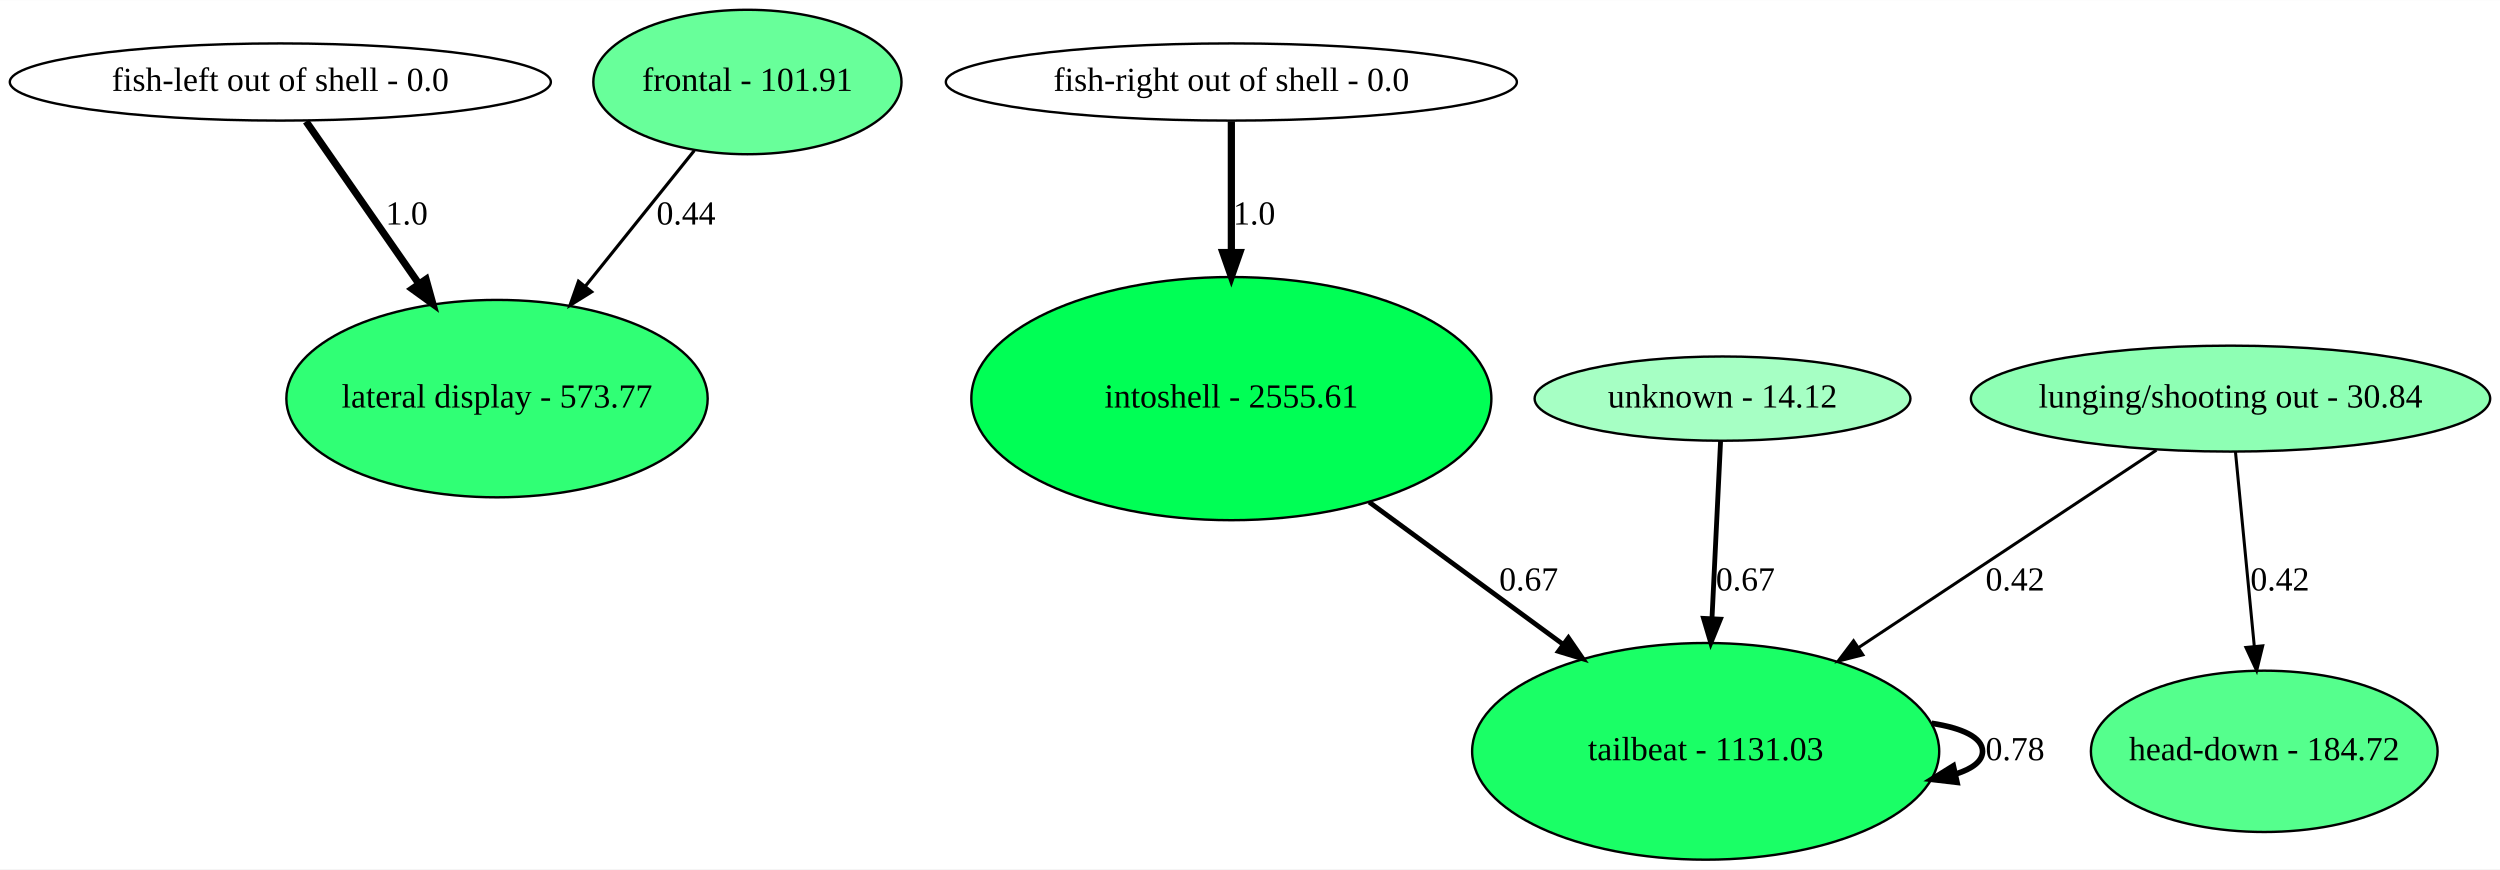
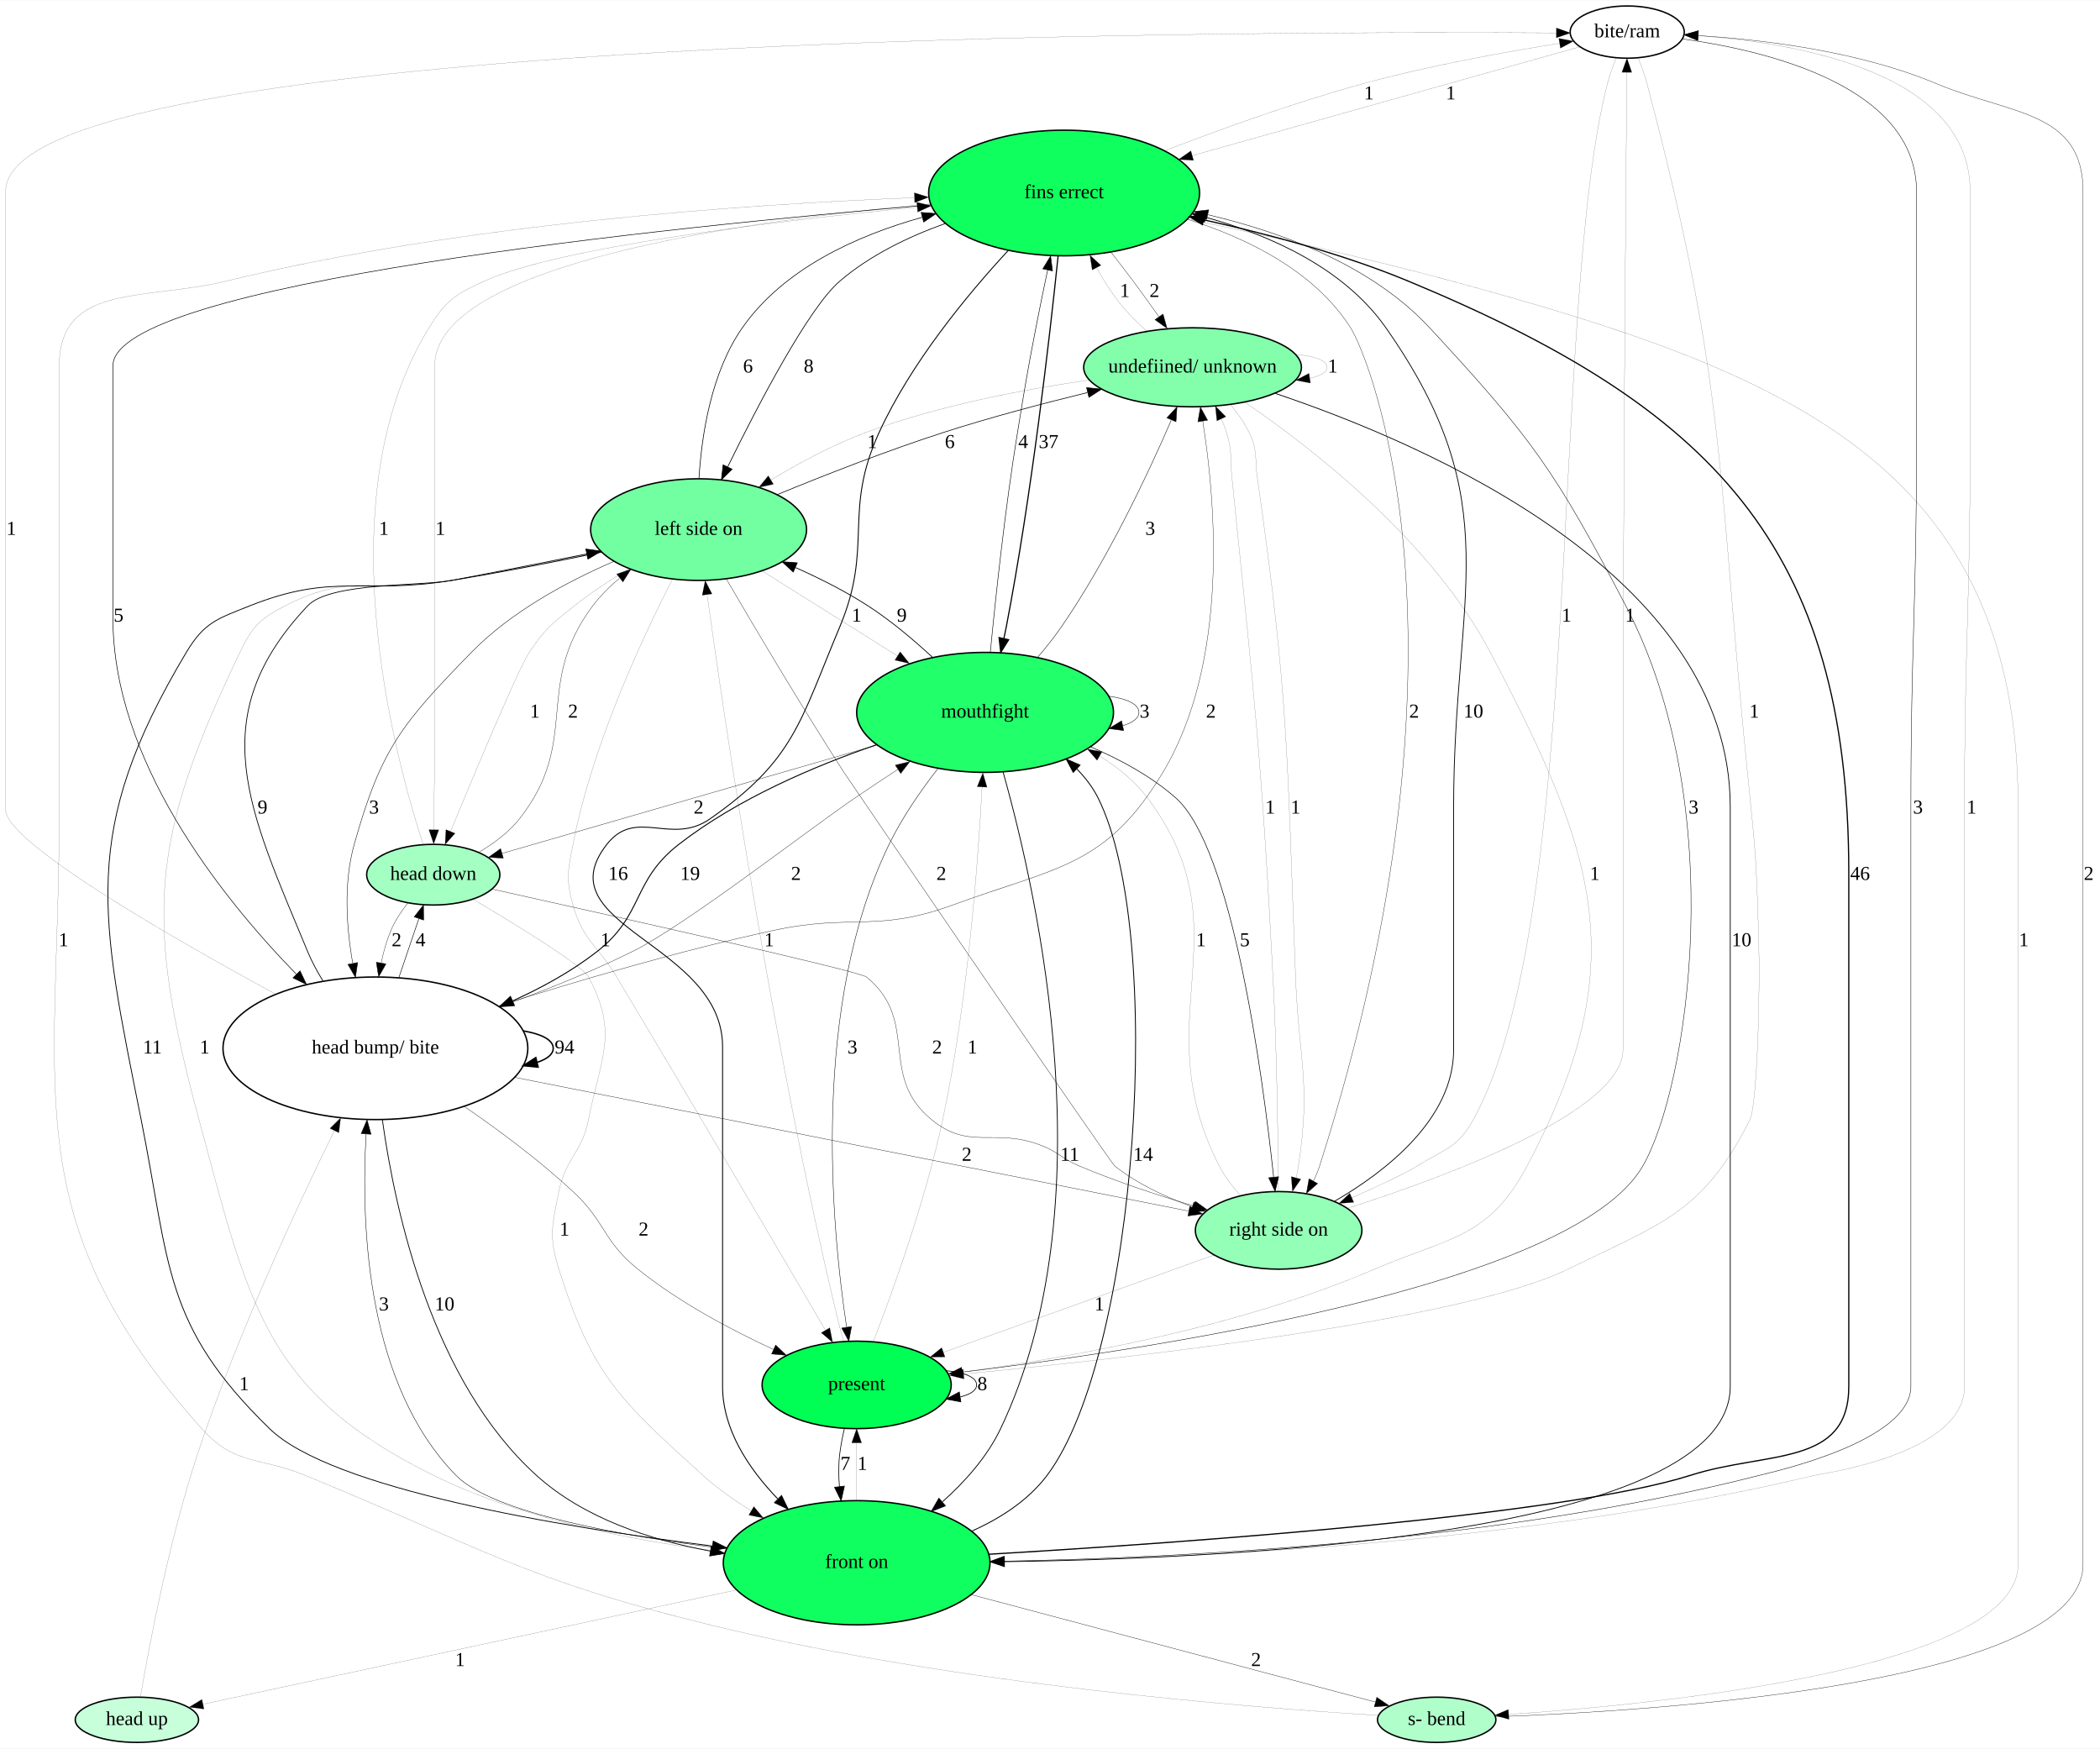
- <svg xmlns="http://www.w3.org/2000/svg" xmlns:xlink="http://www.w3.org/1999/xlink" width="1038pt" height="361pt" viewBox="0.00 0.00 1038.35 361.00">
-   <g id="graph0" class="graph" transform="scale(1 1) rotate(0) translate(4 357)">
-     <polygon fill="white" stroke="none" points="-4,4 -4,-357 1034.35,-357 1034.35,4 -4,4" />
+ <svg xmlns="http://www.w3.org/2000/svg" xmlns:xlink="http://www.w3.org/1999/xlink" width="1488pt" height="1239pt" viewBox="0.00 0.00 1488.00 1238.53">
+   <g id="graph0" class="graph" transform="scale(1 1) rotate(0) translate(4 1234.53)">
+     <polygon fill="white" stroke="none" points="-4,4 -4,-1234.53 1484,-1234.53 1484,4 -4,4" />
    <g id="node1" class="node">
      <g id="a_node1">
        <a xlink:title="1234 &#13; 234 &#13; 234">
-           <ellipse fill="#ffffff" stroke="black" cx="112.43" cy="-323" rx="112.36" ry="16.03" />
-           <text text-anchor="middle" x="112.43" y="-319.3" font-family="Times New Roman,serif" font-size="14.00">fish-left out of shell - 0.0</text>
+           <ellipse fill="#ffffff" stroke="black" cx="1149" cy="-1212.03" rx="40.428" ry="18.5" />
+           <text text-anchor="middle" x="1149" y="-1208.33" font-family="Times New Roman,serif" font-size="14.00">bite/ram</text>
        </a>
      </g>
    </g>
    <g id="node2" class="node">
      <g id="a_node2">
        <a xlink:title="1234 &#13; 234 &#13; 234">
-           <ellipse fill="#30ff75" stroke="black" cx="202.43" cy="-191.5" rx="87.5" ry="41" />
-           <text text-anchor="middle" x="202.43" y="-187.8" font-family="Times New Roman,serif" font-size="14.00">lateral display - 573.77</text>
+           <ellipse fill="#0fff5f" stroke="black" cx="750" cy="-1098.03" rx="96" ry="44.5" />
+           <text text-anchor="middle" x="750" y="-1094.33" font-family="Times New Roman,serif" font-size="14.00">fins errect</text>
        </a>
      </g>
    </g>
    <g id="edge1" class="edge">
-       <path fill="none" stroke="black" stroke-width="3" d="M123.108,-306.636C134.645,-290.035 153.594,-262.77 170.078,-239.051" />
-       <polygon fill="black" stroke="black" stroke-width="3" points="172.957,-241.042 175.789,-230.833 167.208,-237.047 172.957,-241.042" />
-       <text text-anchor="middle" x="164.93" y="-263.8" font-family="Times New Roman,serif" font-size="14.00">1.0</text>
+       <path fill="none" stroke="black" stroke-width="0.091" d="M1115.67,-1201.67C1055.82,-1184.87 928.26,-1149.06 840.807,-1124.52" />
+       <polygon fill="black" stroke="black" stroke-width="0.091" points="841.72,-1121.14 831.147,-1121.8 839.828,-1127.88 841.72,-1121.14" />
+       <text text-anchor="middle" x="1024" y="-1164.33" font-family="Times New Roman,serif" font-size="14.00">1</text>
    </g>
    <g id="node3" class="node">
      <g id="a_node3">
        <a xlink:title="1234 &#13; 234 &#13; 234">
-           <ellipse fill="#ffffff" stroke="black" cx="507.43" cy="-323" rx="118.588" ry="16.03" />
-           <text text-anchor="middle" x="507.43" y="-319.3" font-family="Times New Roman,serif" font-size="14.00">fish-right out of shell - 0.0</text>
-         </a>
-       </g>
+           <ellipse fill="#10ff60" stroke="black" cx="603" cy="-127.527" rx="94.5" ry="44" />
+           <text text-anchor="middle" x="603" y="-123.827" font-family="Times New Roman,serif" font-size="14.00">front on</text>
+         </a>
+       </g>
+     </g>
+     <g id="edge2" class="edge">
+       <path fill="none" stroke="black" stroke-width="0.311" d="M1188.04,-1207.21C1247.52,-1199 1354,-1173.85 1354,-1099.03 1354,-1099.03 1354,-1099.03 1354,-920.027 1354,-805.791 1350,-777.263 1350,-663.027 1350,-663.027 1350,-663.027 1350,-252.527 1350,-213.663 1253.97,-192.327 1243,-189.527 1058.6,-142.451 835.925,-131.024 707.762,-128.642" />
+       <polygon fill="black" stroke="black" stroke-width="0.311" points="707.618,-125.139 697.56,-128.468 707.499,-132.138 707.618,-125.139" />
+       <text text-anchor="middle" x="1355" y="-658.327" font-family="Times New Roman,serif" font-size="14.00">3</text>
    </g>
    <g id="node4" class="node">
      <g id="a_node4">
        <a xlink:title="1234 &#13; 234 &#13; 234">
-           <ellipse fill="#00ff55" stroke="black" cx="507.43" cy="-191.5" rx="108" ry="50.5" />
-           <text text-anchor="middle" x="507.43" y="-187.8" font-family="Times New Roman,serif" font-size="14.00">intoshell - 2555.61</text>
-         </a>
-       </g>
-     </g>
-     <g id="edge2" class="edge">
-       <path fill="none" stroke="black" stroke-width="3" d="M507.43,-306.636C507.43,-293.052 507.43,-272.329 507.43,-252.251" />
-       <polygon fill="black" stroke="black" stroke-width="3" points="510.93,-252.167 507.43,-242.167 503.93,-252.167 510.93,-252.167" />
-       <text text-anchor="middle" x="516.93" y="-263.8" font-family="Times New Roman,serif" font-size="14.00">1.0</text>
+           <ellipse fill="#00ff55" stroke="black" cx="603" cy="-253.527" rx="67" ry="31" />
+           <text text-anchor="middle" x="603" y="-249.827" font-family="Times New Roman,serif" font-size="14.00">present</text>
+         </a>
+       </g>
+     </g>
+     <g id="edge3" class="edge">
+       <path fill="none" stroke="black" stroke-width="0.091" d="M1156.8,-1193.6C1159.09,-1187.93 1161.4,-1181.55 1163,-1175.53 1221.29,-955.915 1212.52,-895.528 1236,-669.527 1240.33,-627.888 1240.67,-617.368 1242,-575.527 1243.63,-524.528 1240.58,-450.618 1236,-441.527 1202.61,-375.255 1173.63,-368.191 1107,-335.527 1032.99,-299.243 800.419,-272.921 678.802,-261.242" />
+       <polygon fill="black" stroke="black" stroke-width="0.091" points="679.1,-257.755 668.814,-260.292 678.437,-264.723 679.1,-257.755" />
+       <text text-anchor="middle" x="1239" y="-726.327" font-family="Times New Roman,serif" font-size="14.00">1</text>
+     </g>
+     <g id="node5" class="node">
+       <g id="a_node5">
+         <a xlink:title="1234 &#13; 234 &#13; 234">
+           <ellipse fill="#93ffb7" stroke="black" cx="902" cy="-363.027" rx="59" ry="27.5" />
+           <text text-anchor="middle" x="902" y="-359.327" font-family="Times New Roman,serif" font-size="14.00">right side on</text>
+         </a>
+       </g>
+     </g>
+     <g id="edge4" class="edge">
+       <path fill="none" stroke="black" stroke-width="0.091" d="M1141.14,-1193.62C1138.85,-1187.95 1136.55,-1181.56 1135,-1175.53 1093.96,-1016.26 1119.55,-585.48 1040,-441.527 1028.85,-421.355 1019.55,-420.73 1000,-408.527 991.452,-403.191 972.713,-394.453 953.886,-386.126" />
+       <polygon fill="black" stroke="black" stroke-width="0.091" points="955.245,-382.901 944.681,-382.089 952.433,-389.311 955.245,-382.901" />
+       <text text-anchor="middle" x="1106" y="-794.327" font-family="Times New Roman,serif" font-size="14.00">1</text>
+     </g>
+     <g id="edge5" class="edge">
+       <path fill="none" stroke="black" stroke-width="0.091" d="M821.211,-1127.93C861.931,-1143.64 914.256,-1162.47 962,-1175.53 1008.47,-1188.24 1062.66,-1197.98 1100.71,-1204.02" />
+       <polygon fill="black" stroke="black" stroke-width="0.091" points="1100.57,-1207.54 1110.99,-1205.62 1101.65,-1200.62 1100.57,-1207.54" />
+       <text text-anchor="middle" x="966" y="-1164.33" font-family="Times New Roman,serif" font-size="14.00">1</text>
+     </g>
+     <g id="edge6" class="edge">
+       <path fill="none" stroke="black" stroke-width="0.646" d="M710.425,-1057.33C680.741,-1025.25 641.5,-977.521 619,-928.527 592.882,-871.654 615.225,-848.231 591,-790.527 562.752,-723.24 558.86,-696.266 499,-654.527 471.589,-635.414 446.607,-662.833 426,-636.527 380.701,-578.701 508,-566.483 508,-493.027 508,-493.027 508,-493.027 508,-252.527 508,-221.96 526.415,-194.273 547.03,-172.854" />
+       <polygon fill="black" stroke="black" stroke-width="0.646" points="549.76,-175.076 554.387,-165.545 544.826,-170.11 549.76,-175.076" />
+       <text text-anchor="middle" x="434" y="-611.327" font-family="Times New Roman,serif" font-size="14.00">16</text>
+     </g>
+     <g id="edge11" class="edge">
+       <path fill="none" stroke="black" stroke-width="0.23" d="M837.414,-1079.41C880.012,-1065.95 927.452,-1042.6 953,-1002.53 966.124,-981.941 1049.6,-779.779 931,-408.527 929.867,-404.98 928.37,-401.446 926.652,-398.007" />
+       <polygon fill="black" stroke="black" stroke-width="0.23" points="929.643,-396.185 921.687,-389.188 923.543,-399.619 929.643,-396.185" />
+       <text text-anchor="middle" x="998" y="-726.327" font-family="Times New Roman,serif" font-size="14.00">2</text>
    </g>
    <g id="node6" class="node">
      <g id="a_node6">
        <a xlink:title="1234 &#13; 234 &#13; 234">
-           <ellipse fill="#1aff66" stroke="black" cx="704.43" cy="-45" rx="97" ry="45" />
-           <text text-anchor="middle" x="704.43" y="-41.3" font-family="Times New Roman,serif" font-size="14.00">tailbeat - 1131.03</text>
-         </a>
-       </g>
-     </g>
-     <g id="edge3" class="edge">
-       <path fill="none" stroke="black" stroke-width="2.01" d="M564.675,-148.511C589.995,-129.938 619.754,-108.11 645.289,-89.38" />
-       <polygon fill="black" stroke="black" stroke-width="2.01" points="647.427,-92.153 653.42,-83.416 643.286,-86.508 647.427,-92.153" />
-       <text text-anchor="middle" x="630.93" y="-111.8" font-family="Times New Roman,serif" font-size="14.00">0.67</text>
-     </g>
-     <g id="node5" class="node">
-       <g id="a_node5">
-         <a xlink:title="1234 &#13; 234 &#13; 234">
-           <ellipse fill="#68ff9a" stroke="black" cx="306.43" cy="-323" rx="64" ry="30" />
-           <text text-anchor="middle" x="306.43" y="-319.3" font-family="Times New Roman,serif" font-size="14.00">frontal - 101.91</text>
-         </a>
-       </g>
-     </g>
-     <g id="edge4" class="edge">
-       <path fill="none" stroke="black" stroke-width="1.32" d="M284.374,-294.536C271.227,-278.165 254.205,-256.97 239.085,-238.143" />
-       <polygon fill="black" stroke="black" stroke-width="1.32" points="241.729,-235.845 232.738,-230.24 236.271,-240.228 241.729,-235.845" />
-       <text text-anchor="middle" x="280.93" y="-263.8" font-family="Times New Roman,serif" font-size="14.00">0.44</text>
-     </g>
-     <g id="edge5" class="edge">
-       <path fill="none" stroke="black" stroke-width="2.34" d="M798.283,-56.644C810.978,-54.692 819.43,-50.81 819.43,-45 819.43,-40.914 815.251,-37.783 808.358,-35.605" />
-       <polygon fill="black" stroke="black" stroke-width="2.34" points="808.806,-32.119 798.283,-33.356 807.281,-38.951 808.806,-32.119" />
-       <text text-anchor="middle" x="832.93" y="-41.3" font-family="Times New Roman,serif" font-size="14.00">0.78</text>
+           <ellipse fill="#ffffff" stroke="black" cx="262" cy="-492.027" rx="108" ry="50.5" />
+           <text text-anchor="middle" x="262" y="-488.327" font-family="Times New Roman,serif" font-size="14.00">head bump/ bite</text>
+         </a>
+       </g>
+     </g>
+     <g id="edge7" class="edge">
+       <path fill="none" stroke="black" stroke-width="0.413" d="M655.574,-1089.67C470.079,-1073.96 76,-1033.71 76,-975.527 76,-975.527 76,-975.527 76,-797.027 76,-696.363 151.125,-600.864 205.886,-544.623" />
+       <polygon fill="black" stroke="black" stroke-width="0.413" points="208.594,-546.862 213.131,-537.288 203.613,-541.944 208.594,-546.862" />
+       <text text-anchor="middle" x="80" y="-794.327" font-family="Times New Roman,serif" font-size="14.00">5</text>
    </g>
    <g id="node7" class="node">
      <g id="a_node7">
        <a xlink:title="1234 &#13; 234 &#13; 234">
-           <ellipse fill="#8effb4" stroke="black" cx="922.43" cy="-191.5" rx="107.836" ry="22" />
-           <text text-anchor="middle" x="922.43" y="-187.8" font-family="Times New Roman,serif" font-size="14.00">lunging/shooting out - 30.84</text>
-         </a>
-       </g>
-     </g>
-     <g id="edge7" class="edge">
-       <path fill="none" stroke="black" stroke-width="1.26" d="M891.658,-170.103C859.663,-148.895 808.661,-115.089 767.963,-88.112" />
-       <polygon fill="black" stroke="black" stroke-width="1.26" points="769.714,-85.074 759.445,-82.466 765.846,-90.909 769.714,-85.074" />
-       <text text-anchor="middle" x="832.93" y="-111.8" font-family="Times New Roman,serif" font-size="14.00">0.42</text>
+           <ellipse fill="#a4ffc2" stroke="black" cx="303" cy="-615.027" rx="47.183" ry="21.5" />
+           <text text-anchor="middle" x="303" y="-611.327" font-family="Times New Roman,serif" font-size="14.00">head down</text>
+         </a>
+       </g>
+     </g>
+     <g id="edge8" class="edge">
+       <path fill="none" stroke="black" stroke-width="0.091" d="M655.415,-1090.36C524.496,-1078.48 304,-1047.75 304,-975.527 304,-975.527 304,-975.527 304,-729.027 304,-701.251 303.694,-669.636 303.421,-646.924" />
+       <polygon fill="black" stroke="black" stroke-width="0.091" points="306.92,-646.809 303.295,-636.853 299.92,-646.896 306.92,-646.809" />
+       <text text-anchor="middle" x="308" y="-855.827" font-family="Times New Roman,serif" font-size="14.00">1</text>
    </g>
    <g id="node8" class="node">
      <g id="a_node8">
        <a xlink:title="1234 &#13; 234 &#13; 234">
-           <ellipse fill="#55ff8d" stroke="black" cx="936.43" cy="-45" rx="72" ry="33.5" />
-           <text text-anchor="middle" x="936.43" y="-41.3" font-family="Times New Roman,serif" font-size="14.00">head-down - 184.72</text>
-         </a>
-       </g>
-     </g>
-     <g id="edge6" class="edge">
-       <path fill="none" stroke="black" stroke-width="1.26" d="M924.466,-169.488C926.508,-148.412 929.711,-115.351 932.289,-88.74" />
-       <polygon fill="black" stroke="black" stroke-width="1.26" points="935.798,-88.817 933.279,-78.526 928.831,-88.142 935.798,-88.817" />
-       <text text-anchor="middle" x="942.93" y="-111.8" font-family="Times New Roman,serif" font-size="14.00">0.42</text>
+           <ellipse fill="#72ffa1" stroke="black" cx="491" cy="-859.527" rx="76.5" ry="36" />
+           <text text-anchor="middle" x="491" y="-855.827" font-family="Times New Roman,serif" font-size="14.00">left side on</text>
+         </a>
+       </g>
+     </g>
+     <g id="edge9" class="edge">
+       <path fill="none" stroke="black" stroke-width="0.507" d="M665.73,-1076.41C639.708,-1067.06 612.316,-1053.86 591,-1035.53 569.097,-1016.69 533.845,-949.343 511.577,-903.905" />
+       <polygon fill="black" stroke="black" stroke-width="0.507" points="514.693,-902.308 507.169,-894.849 508.399,-905.372 514.693,-902.308" />
+       <text text-anchor="middle" x="569" y="-970.827" font-family="Times New Roman,serif" font-size="14.00">8</text>
    </g>
    <g id="node9" class="node">
      <g id="a_node9">
        <a xlink:title="1234 &#13; 234 &#13; 234">
-           <ellipse fill="#a6ffc4" stroke="black" cx="711.43" cy="-191.5" rx="78.048" ry="17.5" />
-           <text text-anchor="middle" x="711.43" y="-187.8" font-family="Times New Roman,serif" font-size="14.00">unknown - 14.12</text>
-         </a>
-       </g>
-     </g>
-     <g id="edge8" class="edge">
-       <path fill="none" stroke="black" stroke-width="2.01" d="M710.627,-173.924C709.758,-155.992 708.327,-126.451 707.059,-100.272" />
-       <polygon fill="black" stroke="black" stroke-width="2.01" points="710.544,-99.879 706.564,-90.06 703.552,-100.218 710.544,-99.879" />
-       <text text-anchor="middle" x="720.93" y="-111.8" font-family="Times New Roman,serif" font-size="14.00">0.67</text>
+           <ellipse fill="#21ff6b" stroke="black" cx="694" cy="-730.027" rx="91" ry="42.5" />
+           <text text-anchor="middle" x="694" y="-726.327" font-family="Times New Roman,serif" font-size="14.00">mouthfight</text>
+         </a>
+       </g>
+     </g>
+     <g id="edge10" class="edge">
+       <path fill="none" stroke="black" stroke-width="0.813" d="M745.744,-1053.38C739.566,-993.701 726.867,-883.446 709,-790.527 708.49,-787.872 707.933,-785.159 707.344,-782.426" />
+       <polygon fill="black" stroke="black" stroke-width="0.813" points="710.72,-781.484 705.098,-772.504 703.893,-783.03 710.72,-781.484" />
+       <text text-anchor="middle" x="739" y="-917.327" font-family="Times New Roman,serif" font-size="14.00">37</text>
+     </g>
+     <g id="node10" class="node">
+       <g id="a_node10">
+         <a xlink:title="1234 &#13; 234 &#13; 234">
+           <ellipse fill="#b0ffca" stroke="black" cx="1014" cy="-16.264" rx="41.94" ry="16.03" />
+           <text text-anchor="middle" x="1014" y="-12.563" font-family="Times New Roman,serif" font-size="14.00">s- bend</text>
+         </a>
+       </g>
+     </g>
+     <g id="edge12" class="edge">
+       <path fill="none" stroke="black" stroke-width="0.091" d="M837.499,-1079.56C891.78,-1068.2 962.795,-1052.41 1025,-1035.53 1259.76,-971.808 1426,-906.279 1426,-663.027 1426,-663.027 1426,-663.027 1426,-126.527 1426,-52.688 1175.63,-27.573 1065.24,-20.087" />
+       <polygon fill="black" stroke="black" stroke-width="0.091" points="1065.22,-16.578 1055.01,-19.417 1064.76,-23.563 1065.22,-16.578" />
+       <text text-anchor="middle" x="1430" y="-564.327" font-family="Times New Roman,serif" font-size="14.00">1</text>
+     </g>
+     <g id="node11" class="node">
+       <g id="a_node11">
+         <a xlink:title="1234 &#13; 234 &#13; 234">
+           <ellipse fill="#83ffac" stroke="black" cx="841" cy="-974.527" rx="77.146" ry="28" />
+           <text text-anchor="middle" x="841" y="-970.827" font-family="Times New Roman,serif" font-size="14.00">undefiined/ unknown</text>
+         </a>
+       </g>
+     </g>
+     <g id="edge13" class="edge">
+       <path fill="none" stroke="black" stroke-width="0.23" d="M783.303,-1055.95C788.624,-1049.18 794.015,-1042.2 799,-1035.53 804.988,-1027.51 811.262,-1018.76 817.081,-1010.48" />
+       <polygon fill="black" stroke="black" stroke-width="0.23" points="820.097,-1012.27 822.949,-1002.06 814.357,-1008.26 820.097,-1012.27" />
+       <text text-anchor="middle" x="814" y="-1024.33" font-family="Times New Roman,serif" font-size="14.00">2</text>
+     </g>
+     <g id="edge14" class="edge">
+       <path fill="none" stroke="black" stroke-width="0.091" d="M697.484,-128.351C829.958,-130.049 1077.6,-140.351 1282,-189.527 1286.91,-190.709 1388,-204.259 1388,-252.527 1388,-663.027 1388,-663.027 1388,-663.027 1388,-777.263 1392,-805.791 1392,-920.027 1392,-1099.03 1392,-1099.03 1392,-1099.03 1392,-1183.15 1270.4,-1204.3 1199.24,-1209.48" />
+       <polygon fill="black" stroke="black" stroke-width="0.091" points="1198.88,-1205.99 1189.13,-1210.13 1199.33,-1212.98 1198.88,-1205.99" />
+       <text text-anchor="middle" x="1393" y="-658.327" font-family="Times New Roman,serif" font-size="14.00">1</text>
+     </g>
+     <g id="edge15" class="edge">
+       <path fill="none" stroke="black" stroke-width="0.857" d="M696.651,-133.538C839.258,-141.954 1103.8,-160.871 1194,-189.527 1248.43,-206.82 1306,-195.415 1306,-252.527 1306,-616.027 1306,-616.027 1306,-616.027 1306,-848.384 1208.58,-946.401 994,-1035.53 947.769,-1054.73 894.036,-1069.06 848.781,-1079.04" />
+       <polygon fill="black" stroke="black" stroke-width="0.857" points="847.995,-1075.63 838.963,-1081.17 849.477,-1082.47 847.995,-1075.63" />
+       <text text-anchor="middle" x="1314" y="-611.327" font-family="Times New Roman,serif" font-size="14.00">46</text>
+     </g>
+     <g id="edge20" class="edge">
+       <path fill="none" stroke="black" stroke-width="0.091" d="M603,-171.863C603,-185.062 603,-199.504 603,-212.475" />
+       <polygon fill="black" stroke="black" stroke-width="0.091" points="599.5,-212.51 603,-222.51 606.5,-212.51 599.5,-212.51" />
+       <text text-anchor="middle" x="607" y="-193.327" font-family="Times New Roman,serif" font-size="14.00">1</text>
+     </g>
+     <g id="edge16" class="edge">
+       <path fill="none" stroke="black" stroke-width="0.311" d="M510.834,-137.316C438.376,-146.164 345.412,-162.454 319,-189.527 256.548,-253.542 251.494,-363.259 255.413,-431.206" />
+       <polygon fill="black" stroke="black" stroke-width="0.311" points="251.93,-431.58 256.081,-441.328 258.915,-431.119 251.93,-431.58" />
+       <text text-anchor="middle" x="268" y="-306.327" font-family="Times New Roman,serif" font-size="14.00">3</text>
+     </g>
+     <g id="edge18" class="edge">
+       <path fill="none" stroke="black" stroke-width="0.091" d="M509.784,-135.11C448.454,-142.358 367.838,-157.577 303,-189.527 182.697,-248.808 172.057,-312.074 137,-441.527 98.399,-584.067 102.07,-639.408 166,-772.527 174.844,-790.943 179.842,-796.164 198,-805.527 245.152,-829.84 263.754,-814.322 316,-823.527 347.39,-829.057 381.81,-835.794 411.757,-841.876" />
+       <polygon fill="black" stroke="black" stroke-width="0.091" points="411.233,-845.341 421.731,-843.91 412.632,-838.482 411.233,-845.341" />
+       <text text-anchor="middle" x="141" y="-488.327" font-family="Times New Roman,serif" font-size="14.00">1</text>
+     </g>
+     <g id="edge19" class="edge">
+       <path fill="none" stroke="black" stroke-width="0.619" d="M684.607,-149.945C704.896,-159.006 724.64,-171.738 738,-189.527 802.235,-275.058 822.029,-573.95 774,-669.527 770.201,-677.086 764.937,-683.928 758.906,-690.05" />
+       <polygon fill="black" stroke="black" stroke-width="0.619" points="756.465,-687.54 751.514,-696.907 761.226,-692.672 756.465,-687.54" />
+       <text text-anchor="middle" x="806" y="-412.327" font-family="Times New Roman,serif" font-size="14.00">14</text>
+     </g>
+     <g id="edge21" class="edge">
+       <path fill="none" stroke="black" stroke-width="0.23" d="M684.2,-104.94C770.092,-82.106 902.39,-46.935 970.371,-28.862" />
+       <polygon fill="black" stroke="black" stroke-width="0.23" points="971.552,-32.17 980.317,-26.218 969.753,-25.405 971.552,-32.17" />
+       <text text-anchor="middle" x="886" y="-54.327" font-family="Times New Roman,serif" font-size="14.00">2</text>
+     </g>
+     <g id="node12" class="node">
+       <g id="a_node12">
+         <a xlink:title="1234 &#13; 234 &#13; 234">
+           <ellipse fill="#c6ffd9" stroke="black" cx="93" cy="-16.264" rx="43.682" ry="16.03" />
+           <text text-anchor="middle" x="93" y="-12.563" font-family="Times New Roman,serif" font-size="14.00">head up</text>
+         </a>
+       </g>
+     </g>
+     <g id="edge17" class="edge">
+       <path fill="none" stroke="black" stroke-width="0.091" d="M517.925,-108.3C409.536,-85.079 225.977,-45.753 140.027,-27.339" />
+       <polygon fill="black" stroke="black" stroke-width="0.091" points="140.553,-23.872 130.041,-25.199 139.086,-30.717 140.553,-23.872" />
+       <text text-anchor="middle" x="322" y="-54.327" font-family="Times New Roman,serif" font-size="14.00">1</text>
+     </g>
+     <g id="edge22" class="edge">
+       <path fill="none" stroke="black" stroke-width="0.311" d="M667.9,-261.391C803.872,-277.391 1110.22,-322.501 1160,-408.527 1192.24,-464.238 1222.4,-663.188 1148,-805.527 1098.36,-900.494 1081.86,-923.956 1009,-1002.53 968.249,-1046.47 905.405,-1070.03 851.826,-1082.64" />
+       <polygon fill="black" stroke="black" stroke-width="0.311" points="850.923,-1079.26 841.937,-1084.87 852.462,-1086.09 850.923,-1079.26" />
+       <text text-anchor="middle" x="1196" y="-658.327" font-family="Times New Roman,serif" font-size="14.00">3</text>
+     </g>
+     <g id="edge23" class="edge">
+       <path fill="none" stroke="black" stroke-width="0.48" d="M594.364,-222.782C592.965,-216.788 591.735,-210.495 591,-204.527 590.081,-197.06 590.147,-189.2 590.809,-181.482" />
+       <polygon fill="black" stroke="black" stroke-width="0.48" points="594.295,-181.802 591.991,-171.461 587.344,-180.983 594.295,-181.802" />
+       <text text-anchor="middle" x="595" y="-193.327" font-family="Times New Roman,serif" font-size="14.00">7</text>
+     </g>
+     <g id="edge26" class="edge">
+       <path fill="none" stroke="black" stroke-width="0.507" d="M666.389,-263.594C679.004,-262.461 688,-259.105 688,-253.527 688,-249.605 683.553,-246.781 676.527,-245.057" />
+       <polygon fill="black" stroke="black" stroke-width="0.507" points="676.811,-241.559 666.389,-243.46 675.722,-248.473 676.811,-241.559" />
+       <text text-anchor="middle" x="692" y="-249.827" font-family="Times New Roman,serif" font-size="14.00">8</text>
+     </g>
+     <g id="edge24" class="edge">
+       <path fill="none" stroke="black" stroke-width="0.091" d="M593.811,-284.365C592.105,-290.352 590.417,-296.618 589,-302.527 544.014,-490.173 510.262,-718.027 497.07,-813.274" />
+       <polygon fill="black" stroke="black" stroke-width="0.091" points="493.57,-813.034 495.673,-823.418 500.504,-813.989 493.57,-813.034" />
+       <text text-anchor="middle" x="541" y="-564.327" font-family="Times New Roman,serif" font-size="14.00">1</text>
+     </g>
+     <g id="edge25" class="edge">
+       <path fill="none" stroke="black" stroke-width="0.091" d="M614.813,-284.114C628.848,-320.538 651.883,-384.578 664,-441.527 681.291,-522.792 688.765,-619.191 691.887,-677.161" />
+       <polygon fill="black" stroke="black" stroke-width="0.091" points="688.393,-677.369 692.404,-687.175 695.384,-677.008 688.393,-677.369" />
+       <text text-anchor="middle" x="685" y="-488.327" font-family="Times New Roman,serif" font-size="14.00">1</text>
+     </g>
+     <g id="edge27" class="edge">
+       <path fill="none" stroke="black" stroke-width="0.091" d="M950.791,-378.646C1022,-401.461 1146,-447.45 1146,-491.027 1146,-663.027 1146,-663.027 1146,-663.027 1146,-862.479 1148.01,-1102.76 1148.74,-1183.24" />
+       <polygon fill="black" stroke="black" stroke-width="0.091" points="1145.24,-1183.55 1148.83,-1193.52 1152.24,-1183.49 1145.24,-1183.55" />
+       <text text-anchor="middle" x="1151" y="-794.327" font-family="Times New Roman,serif" font-size="14.00">1</text>
+     </g>
+     <g id="edge28" class="edge">
+       <path fill="none" stroke="black" stroke-width="0.552" d="M941.575,-383.608C977.865,-404.672 1026,-441.876 1026,-491.027 1026,-663.027 1026,-663.027 1026,-663.027 1026,-815.416 1065.47,-877.743 978,-1002.53 948.666,-1044.37 897.177,-1067.74 850.544,-1080.76" />
+       <polygon fill="black" stroke="black" stroke-width="0.552" points="849.44,-1077.43 840.676,-1083.39 851.24,-1084.2 849.44,-1077.43" />
+       <text text-anchor="middle" x="1040" y="-726.327" font-family="Times New Roman,serif" font-size="14.00">10</text>
+     </g>
+     <g id="edge30" class="edge">
+       <path fill="none" stroke="black" stroke-width="0.091" d="M856.263,-345.583C804.998,-327.152 721.612,-297.172 664.629,-276.685" />
+       <polygon fill="black" stroke="black" stroke-width="0.091" points="665.611,-273.318 655.016,-273.228 663.242,-279.905 665.611,-273.318" />
+       <text text-anchor="middle" x="775" y="-306.327" font-family="Times New Roman,serif" font-size="14.00">1</text>
+     </g>
+     <g id="edge29" class="edge">
+       <path fill="none" stroke="black" stroke-width="0.091" d="M874.815,-387.962C869.166,-394.147 863.788,-401.157 860,-408.527 805.973,-513.65 879.883,-574.947 809,-669.527 800.128,-681.365 788.217,-691.049 775.416,-698.904" />
+       <polygon fill="black" stroke="black" stroke-width="0.091" points="773.371,-696.042 766.438,-704.054 776.854,-702.114 773.371,-696.042" />
+       <text text-anchor="middle" x="847" y="-564.327" font-family="Times New Roman,serif" font-size="14.00">1</text>
+     </g>
+     <g id="edge31" class="edge">
+       <path fill="none" stroke="black" stroke-width="0.091" d="M901.898,-390.658C901.65,-425.559 900.813,-488.665 898,-542.527 889.789,-699.73 884.919,-738.916 869,-895.527 867.506,-910.225 869.441,-914.436 865,-928.527 864.015,-931.651 862.814,-934.813 861.479,-937.935" />
+       <polygon fill="black" stroke="black" stroke-width="0.091" points="858.253,-936.571 857.157,-947.109 864.585,-939.554 858.253,-936.571" />
+       <text text-anchor="middle" x="896" y="-658.327" font-family="Times New Roman,serif" font-size="14.00">1</text>
+     </g>
+     <g id="edge32" class="edge">
+       <path fill="none" stroke="black" stroke-width="0.091" d="M191.444,-530.325C113.844,-572.489 0,-638.231 0,-661.027 0,-1099.03 0,-1099.03 0,-1099.03 0,-1211.11 877.342,-1212.83 1098.74,-1211.48" />
+       <polygon fill="black" stroke="black" stroke-width="0.091" points="1098.8,-1214.98 1108.78,-1211.41 1098.76,-1207.98 1098.8,-1214.98" />
+       <text text-anchor="middle" x="4" y="-855.827" font-family="Times New Roman,serif" font-size="14.00">1</text>
+     </g>
+     <g id="edge33" class="edge">
+       <path fill="none" stroke="black" stroke-width="0.552" d="M266.933,-441.323C276.265,-374.358 302.686,-255.922 376,-189.527 409.604,-159.095 456.792,-143.588 499.446,-135.783" />
+       <polygon fill="black" stroke="black" stroke-width="0.552" points="500.055,-139.23 509.323,-134.096 498.876,-132.33 500.055,-139.23" />
+       <text text-anchor="middle" x="311" y="-306.327" font-family="Times New Roman,serif" font-size="14.00">10</text>
+     </g>
+     <g id="edge38" class="edge">
+       <path fill="none" stroke="black" stroke-width="0.23" d="M324.881,-450.903C349.971,-433.641 378.432,-412.414 402,-390.527 425.351,-368.841 423.179,-355.513 448,-335.527 476.933,-312.23 513.613,-292.7 544.026,-278.658" />
+       <polygon fill="black" stroke="black" stroke-width="0.23" points="545.585,-281.795 553.248,-274.479 542.695,-275.419 545.585,-281.795" />
+       <text text-anchor="middle" x="452" y="-359.327" font-family="Times New Roman,serif" font-size="14.00">2</text>
+     </g>
+     <g id="edge39" class="edge">
+       <path fill="none" stroke="black" stroke-width="0.23" d="M360.947,-471.392C493.814,-445.026 726.108,-398.931 838.074,-376.712" />
+       <polygon fill="black" stroke="black" stroke-width="0.23" points="839.075,-380.082 848.202,-374.702 837.712,-373.216 839.075,-380.082" />
+       <text text-anchor="middle" x="681" y="-412.327" font-family="Times New Roman,serif" font-size="14.00">2</text>
+     </g>
+     <g id="edge34" class="edge">
+       <path fill="none" stroke="black" d="M366.763,-504.356C379.591,-502.148 388,-498.039 388,-492.027 388,-487.8 383.842,-484.513 376.915,-482.167" />
+       <polygon fill="black" stroke="black" points="377.307,-478.66 366.763,-479.698 375.652,-485.462 377.307,-478.66" />
+       <text text-anchor="middle" x="396" y="-488.327" font-family="Times New Roman,serif" font-size="14.00">94</text>
+     </g>
+     <g id="edge35" class="edge">
+       <path fill="none" stroke="black" stroke-width="0.368" d="M278.641,-542.137C283.438,-556.295 288.528,-571.316 292.807,-583.946" />
+       <polygon fill="black" stroke="black" stroke-width="0.368" points="289.521,-585.153 296.045,-593.501 296.151,-582.907 289.521,-585.153" />
+       <text text-anchor="middle" x="294" y="-564.327" font-family="Times New Roman,serif" font-size="14.00">4</text>
+     </g>
+     <g id="edge36" class="edge">
+       <path fill="none" stroke="black" stroke-width="0.531" d="M224.831,-539.767C220.69,-546.47 216.921,-553.488 214,-560.527 172.262,-661.099 139.252,-726.347 214,-805.527 229.8,-822.264 293.38,-819.27 316,-823.527 347.323,-829.422 381.731,-836.231 411.686,-842.268" />
+       <polygon fill="black" stroke="black" stroke-width="0.531" points="411.168,-845.734 421.663,-844.283 412.554,-838.872 411.168,-845.734" />
+       <text text-anchor="middle" x="182" y="-658.327" font-family="Times New Roman,serif" font-size="14.00">9</text>
+     </g>
+     <g id="edge37" class="edge">
+       <path fill="none" stroke="black" stroke-width="0.23" d="M350.131,-521.493C380.462,-532.389 414.26,-545.781 444,-560.527 482.216,-579.476 566.748,-645.51 602,-669.527 611.702,-676.137 622.074,-683.018 632.228,-689.655" />
+       <polygon fill="black" stroke="black" stroke-width="0.23" points="630.396,-692.639 640.686,-695.162 634.215,-686.773 630.396,-692.639" />
+       <text text-anchor="middle" x="560" y="-611.327" font-family="Times New Roman,serif" font-size="14.00">2</text>
+     </g>
+     <g id="edge40" class="edge">
+       <path fill="none" stroke="black" stroke-width="0.23" d="M349.128,-522.041C404.436,-539.578 477.81,-561.232 544,-575.527 599.724,-587.562 617.483,-573.882 671,-593.527 744.504,-620.508 779.701,-620.395 820,-687.527 866.919,-765.686 857.464,-878.351 848.275,-936.176" />
+       <polygon fill="black" stroke="black" stroke-width="0.23" points="844.777,-935.874 846.575,-946.315 851.68,-937.031 844.777,-935.874" />
+       <text text-anchor="middle" x="854" y="-726.327" font-family="Times New Roman,serif" font-size="14.00">2</text>
+     </g>
+     <g id="edge41" class="edge">
+       <path fill="none" stroke="black" stroke-width="0.091" d="M295.856,-636.49C275.874,-697.618 225.578,-882.077 300,-1002.53 311.935,-1021.84 318.318,-1026.16 339,-1035.53 392.186,-1059.62 542.418,-1077.83 645.717,-1087.97" />
+       <polygon fill="black" stroke="black" stroke-width="0.091" points="645.583,-1091.47 655.875,-1088.95 646.259,-1084.51 645.583,-1091.47" />
+       <text text-anchor="middle" x="268" y="-855.827" font-family="Times New Roman,serif" font-size="14.00">1</text>
+     </g>
+     <g id="edge42" class="edge">
+       <path fill="none" stroke="black" stroke-width="0.091" d="M331.164,-597.634C362.216,-579.268 408.424,-550.96 413,-542.527 434.411,-503.073 421.711,-485.562 413,-441.527 408.243,-417.48 396.757,-414.574 392,-390.527 387.256,-366.547 384.662,-358.844 392,-335.527 415.763,-260.022 435.311,-242.643 494,-189.527 504.221,-180.276 516.087,-171.859 528.151,-164.43" />
+       <polygon fill="black" stroke="black" stroke-width="0.091" points="530.143,-167.318 536.95,-159.199 526.566,-161.301 530.143,-167.318" />
+       <text text-anchor="middle" x="396" y="-359.327" font-family="Times New Roman,serif" font-size="14.00">1</text>
+     </g>
+     <g id="edge45" class="edge">
+       <path fill="none" stroke="black" stroke-width="0.23" d="M344.832,-604.785C427.611,-586.43 604.813,-546.774 610,-542.527 648.163,-511.277 617.849,-472.792 656,-441.527 683.183,-419.25 700.117,-435.931 733,-423.527 746.209,-418.544 747.99,-414.008 761,-408.527 786.895,-397.616 816.426,-387.9 841.749,-380.351" />
+       <polygon fill="black" stroke="black" stroke-width="0.23" points="842.983,-383.637 851.592,-377.462 841.011,-376.92 842.983,-383.637" />
+       <text text-anchor="middle" x="660" y="-488.327" font-family="Times New Roman,serif" font-size="14.00">2</text>
+     </g>
+     <g id="edge43" class="edge">
+       <path fill="none" stroke="black" stroke-width="0.23" d="M284.925,-594.931C280.331,-589.101 275.885,-582.403 273,-575.527 269.973,-568.313 267.735,-560.46 266.087,-552.562" />
+       <polygon fill="black" stroke="black" stroke-width="0.23" points="269.507,-551.804 264.3,-542.577 262.616,-553.038 269.507,-551.804" />
+       <text text-anchor="middle" x="277" y="-564.327" font-family="Times New Roman,serif" font-size="14.00">2</text>
+     </g>
+     <g id="edge44" class="edge">
+       <path fill="none" stroke="black" stroke-width="0.23" d="M335.32,-630.925C345.657,-637.008 356.382,-644.905 364,-654.527 408.061,-710.174 373.405,-748.749 416,-805.527 421.295,-812.585 427.806,-819.069 434.76,-824.896" />
+       <polygon fill="black" stroke="black" stroke-width="0.23" points="433.054,-828.007 443.08,-831.431 437.377,-822.502 433.054,-828.007" />
+       <text text-anchor="middle" x="402" y="-726.327" font-family="Times New Roman,serif" font-size="14.00">2</text>
+     </g>
+     <g id="edge46" class="edge">
+       <path fill="none" stroke="black" stroke-width="0.449" d="M491.274,-895.624C493.127,-926.344 499.879,-970.885 522,-1002.53 551.281,-1044.41 602.766,-1067.78 649.411,-1080.79" />
+       <polygon fill="black" stroke="black" stroke-width="0.449" points="648.717,-1084.23 659.281,-1083.42 650.515,-1077.47 648.717,-1084.23" />
+       <text text-anchor="middle" x="526" y="-970.827" font-family="Times New Roman,serif" font-size="14.00">6</text>
+     </g>
+     <g id="edge47" class="edge">
+       <path fill="none" stroke="black" stroke-width="0.571" d="M422.222,-843.578C390.055,-836.894 351.169,-829.25 316,-823.527 252.774,-813.239 232.512,-829.226 173,-805.527 149.958,-796.351 140.718,-793.819 128,-772.527 52.212,-645.641 67.085,-586.468 96,-441.527 116.621,-338.162 111.455,-296.028 187,-222.527 231.001,-179.717 392.542,-152.927 500.89,-139.365" />
+       <polygon fill="black" stroke="black" stroke-width="0.571" points="501.38,-142.831 510.876,-138.133 500.523,-135.884 501.38,-142.831" />
+       <text text-anchor="middle" x="104" y="-488.327" font-family="Times New Roman,serif" font-size="14.00">11</text>
+     </g>
+     <g id="edge51" class="edge">
+       <path fill="none" stroke="black" stroke-width="0.091" d="M472.53,-824.415C450.645,-781.877 415.455,-706.246 402,-636.527 398.379,-617.762 396.846,-611.93 402,-593.527 409.154,-567.984 419.369,-565.282 433,-542.527 486.558,-453.118 548.592,-347.492 580.882,-292.353" />
+       <polygon fill="black" stroke="black" stroke-width="0.091" points="583.96,-294.023 585.991,-283.625 577.919,-290.486 583.96,-294.023" />
+       <text text-anchor="middle" x="425" y="-564.327" font-family="Times New Roman,serif" font-size="14.00">1</text>
+     </g>
+     <g id="edge52" class="edge">
+       <path fill="none" stroke="black" stroke-width="0.23" d="M510.728,-824.411C531.033,-789.627 563.869,-734.284 594,-687.527 596.548,-683.573 782.305,-411.438 786,-408.527 801.945,-395.968 821.84,-386.629 840.628,-379.84" />
+       <polygon fill="black" stroke="black" stroke-width="0.23" points="841.998,-383.07 850.325,-376.519 839.73,-376.448 841.998,-383.07" />
+       <text text-anchor="middle" x="663" y="-611.327" font-family="Times New Roman,serif" font-size="14.00">2</text>
+     </g>
+     <g id="edge48" class="edge">
+       <path fill="none" stroke="black" stroke-width="0.311" d="M430.947,-836.985C397.923,-822.748 358.08,-801.357 330,-772.527 280.592,-721.8 266.159,-704.698 247,-636.527 239.401,-609.49 241.336,-578.611 245.91,-552.441" />
+       <polygon fill="black" stroke="black" stroke-width="0.311" points="249.411,-552.768 247.855,-542.288 242.536,-551.451 249.411,-552.768" />
+       <text text-anchor="middle" x="261" y="-658.327" font-family="Times New Roman,serif" font-size="14.00">3</text>
+     </g>
+     <g id="edge49" class="edge">
+       <path fill="none" stroke="black" stroke-width="0.091" d="M441.549,-831.799C428.558,-823.969 414.869,-814.958 403,-805.527 387.005,-792.817 382.366,-789.504 371,-772.527 363.546,-761.394 332.669,-687.842 315.196,-645.65" />
+       <polygon fill="black" stroke="black" stroke-width="0.091" points="318.429,-644.31 311.374,-636.405 311.96,-646.984 318.429,-644.31" />
+       <text text-anchor="middle" x="375" y="-726.327" font-family="Times New Roman,serif" font-size="14.00">1</text>
+     </g>
+     <g id="edge50" class="edge">
+       <path fill="none" stroke="black" stroke-width="0.091" d="M536.052,-830.231C564.239,-812.527 600.943,-789.474 631.873,-770.048" />
+       <polygon fill="black" stroke="black" stroke-width="0.091" points="633.825,-772.955 640.432,-764.672 630.102,-767.027 633.825,-772.955" />
+       <text text-anchor="middle" x="603" y="-794.327" font-family="Times New Roman,serif" font-size="14.00">1</text>
+     </g>
+     <g id="edge53" class="edge">
+       <path fill="none" stroke="black" stroke-width="0.449" d="M546.793,-884.341C580.622,-898.273 624.865,-915.607 665,-928.527 697.914,-939.122 734.916,-948.896 766.468,-956.608" />
+       <polygon fill="black" stroke="black" stroke-width="0.449" points="765.966,-960.088 776.509,-959.038 767.612,-953.284 765.966,-960.088" />
+       <text text-anchor="middle" x="669" y="-917.327" font-family="Times New Roman,serif" font-size="14.00">6</text>
+     </g>
+     <g id="edge54" class="edge">
+       <path fill="none" stroke="black" stroke-width="0.368" d="M697.734,-772.795C701.583,-812.877 708.251,-875.041 717,-928.527 722.39,-961.481 723.653,-969.743 730,-1002.53 732.565,-1015.78 735.494,-1030.04 738.305,-1043.36" />
+       <polygon fill="black" stroke="black" stroke-width="0.368" points="734.922,-1044.28 740.423,-1053.34 741.77,-1042.83 734.922,-1044.28" />
+       <text text-anchor="middle" x="721" y="-917.327" font-family="Times New Roman,serif" font-size="14.00">4</text>
+     </g>
+     <g id="edge55" class="edge">
+       <path fill="none" stroke="black" stroke-width="0.571" d="M706.773,-687.706C732.098,-597.865 780.044,-380.166 705,-222.527 695.615,-202.814 680.085,-185.273 663.938,-170.84" />
+       <polygon fill="black" stroke="black" stroke-width="0.571" points="665.852,-167.87 655.986,-164.008 661.29,-173.179 665.852,-167.87" />
+       <text text-anchor="middle" x="754" y="-412.327" font-family="Times New Roman,serif" font-size="14.00">11</text>
+     </g>
+     <g id="edge60" class="edge">
+       <path fill="none" stroke="black" stroke-width="0.311" d="M660.473,-690.096C648.22,-674.298 635.138,-655.354 626,-636.527 570.766,-522.731 584.966,-366.916 595.873,-294.519" />
+       <polygon fill="black" stroke="black" stroke-width="0.311" points="599.359,-294.879 597.45,-284.458 592.444,-293.796 599.359,-294.879" />
+       <text text-anchor="middle" x="600" y="-488.327" font-family="Times New Roman,serif" font-size="14.00">3</text>
+     </g>
+     <g id="edge61" class="edge">
+       <path fill="none" stroke="black" stroke-width="0.413" d="M768.825,-705.603C789.85,-696.605 811.678,-684.736 829,-669.527 869.131,-634.292 890.586,-474.138 898.452,-400.844" />
+       <polygon fill="black" stroke="black" stroke-width="0.413" points="901.955,-400.995 899.514,-390.685 894.993,-400.267 901.955,-400.995" />
+       <text text-anchor="middle" x="878" y="-564.327" font-family="Times New Roman,serif" font-size="14.00">5</text>
+     </g>
+     <g id="edge56" class="edge">
+       <path fill="none" stroke="black" stroke-width="0.68" d="M617.05,-707.087C573.056,-692.011 518.543,-668.831 477,-636.527 443.457,-610.444 452.502,-586.662 419,-560.527 401.169,-546.617 380.039,-535.007 359.154,-525.56" />
+       <polygon fill="black" stroke="black" stroke-width="0.68" points="360.474,-522.317 349.91,-521.507 357.663,-528.728 360.474,-522.317" />
+       <text text-anchor="middle" x="485" y="-611.327" font-family="Times New Roman,serif" font-size="14.00">19</text>
+     </g>
+     <g id="edge57" class="edge">
+       <path fill="none" stroke="black" stroke-width="0.23" d="M617.218,-706.837C538.524,-684.094 418.528,-649.415 351.901,-630.159" />
+       <polygon fill="black" stroke="black" stroke-width="0.23" points="352.654,-626.734 342.075,-627.32 350.71,-633.459 352.654,-626.734" />
+       <text text-anchor="middle" x="491" y="-658.327" font-family="Times New Roman,serif" font-size="14.00">2</text>
+     </g>
+     <g id="edge58" class="edge">
+       <path fill="none" stroke="black" stroke-width="0.531" d="M656.805,-768.98C643.161,-781.624 627.1,-795.123 611,-805.527 595.183,-815.748 577.064,-824.895 559.781,-832.597" />
+       <polygon fill="black" stroke="black" stroke-width="0.531" points="558.061,-829.528 550.285,-836.724 560.852,-835.948 558.061,-829.528" />
+       <text text-anchor="middle" x="635" y="-794.327" font-family="Times New Roman,serif" font-size="14.00">9</text>
+     </g>
+     <g id="edge59" class="edge">
+       <path fill="none" stroke="black" stroke-width="0.311" d="M781.668,-741.532C794.413,-739.706 803,-735.871 803,-730.027 803,-725.918 798.755,-722.802 791.804,-720.68" />
+       <polygon fill="black" stroke="black" stroke-width="0.311" points="792.177,-717.181 781.668,-718.522 790.72,-724.027 792.177,-717.181" />
+       <text text-anchor="middle" x="807" y="-726.327" font-family="Times New Roman,serif" font-size="14.00">3</text>
+     </g>
+     <g id="edge62" class="edge">
+       <path fill="none" stroke="black" stroke-width="0.311" d="M731.293,-769.153C737.208,-776.014 743.012,-783.291 748,-790.527 780.774,-838.066 809.315,-898.732 825.853,-936.868" />
+       <polygon fill="black" stroke="black" stroke-width="0.311" points="822.836,-938.714 829.993,-946.526 829.27,-935.956 822.836,-938.714" />
+       <text text-anchor="middle" x="811" y="-855.827" font-family="Times New Roman,serif" font-size="14.00">3</text>
+     </g>
+     <g id="edge63" class="edge">
+       <path fill="none" stroke="black" stroke-width="0.23" d="M1055.45,-18.351C1168.19,-22.424 1472,-41.307 1472,-126.527 1472,-1099.03 1472,-1099.03 1472,-1099.03 1472,-1156.41 1420.91,-1153.32 1368,-1175.53 1313.31,-1198.49 1245.16,-1206.67 1199.54,-1209.55" />
+       <polygon fill="black" stroke="black" stroke-width="0.23" points="1199.1,-1206.07 1189.31,-1210.13 1199.49,-1213.05 1199.1,-1206.07" />
+       <text text-anchor="middle" x="1476" y="-611.327" font-family="Times New Roman,serif" font-size="14.00">2</text>
+     </g>
+     <g id="edge64" class="edge">
+       <path fill="none" stroke="black" stroke-width="0.091" d="M973.032,-19.389C885.081,-24.635 672.118,-41 499,-83.527 366.948,-115.965 337.809,-137.933 212,-189.527 179.057,-203.037 162.78,-196.026 139,-222.527 5.433,-371.378 38,-461.035 38,-661.027 38,-975.527 38,-975.527 38,-975.527 38,-1034.36 98.834,-1021.61 156,-1035.53 323.379,-1076.27 523.716,-1090.03 643.717,-1094.67" />
+       <polygon fill="black" stroke="black" stroke-width="0.091" points="643.878,-1098.18 654.002,-1095.06 644.139,-1091.19 643.878,-1098.18" />
+       <text text-anchor="middle" x="41" y="-564.327" font-family="Times New Roman,serif" font-size="14.00">1</text>
+     </g>
+     <g id="edge65" class="edge">
+       <path fill="none" stroke="black" stroke-width="0.091" d="M808.597,-1000.15C801.632,-1006.34 794.669,-1013.29 789,-1020.53 783.133,-1028.02 777.767,-1036.53 773.017,-1045.09" />
+       <polygon fill="black" stroke="black" stroke-width="0.091" points="769.893,-1043.51 768.295,-1053.98 776.076,-1046.79 769.893,-1043.51" />
+       <text text-anchor="middle" x="793" y="-1024.33" font-family="Times New Roman,serif" font-size="14.00">1</text>
+     </g>
+     <g id="edge66" class="edge">
+       <path fill="none" stroke="black" stroke-width="0.552" d="M899.696,-956.011C1006.57,-920.082 1222,-827.287 1222,-663.027 1222,-663.027 1222,-663.027 1222,-252.527 1222,-148.911 884.325,-130.711 707.782,-128.276" />
+       <polygon fill="black" stroke="black" stroke-width="0.552" points="707.729,-124.775 697.687,-128.151 707.643,-131.774 707.729,-124.775" />
+       <text text-anchor="middle" x="1230" y="-564.327" font-family="Times New Roman,serif" font-size="14.00">10</text>
+     </g>
+     <g id="edge68" class="edge">
+       <path fill="none" stroke="black" stroke-width="0.091" d="M878.216,-949.716C926.855,-916.421 1010.69,-851.122 1052,-772.527 1127.46,-628.96 1154.07,-551.769 1078,-408.527 1050.83,-357.359 1023.23,-358.398 970,-335.527 873.756,-294.175 753.892,-272.833 677.884,-262.666" />
+       <polygon fill="black" stroke="black" stroke-width="0.091" points="678.287,-259.189 667.917,-261.364 677.379,-266.13 678.287,-259.189" />
+       <text text-anchor="middle" x="1126" y="-611.327" font-family="Times New Roman,serif" font-size="14.00">1</text>
+     </g>
+     <g id="edge69" class="edge">
+       <path fill="none" stroke="black" stroke-width="0.091" d="M867.77,-948.178C872.842,-942.175 877.613,-935.481 881,-928.527 887.528,-915.125 884.882,-910.283 887,-895.527 909.358,-739.776 907.896,-699.756 914,-542.527 916.31,-483.01 925.042,-467.399 916,-408.527 915.588,-405.843 915.043,-403.098 914.408,-400.355" />
+       <polygon fill="black" stroke="black" stroke-width="0.091" points="917.749,-399.298 911.787,-390.539 910.986,-401.104 917.749,-399.298" />
+       <text text-anchor="middle" x="914" y="-658.327" font-family="Times New Roman,serif" font-size="14.00">1</text>
+     </g>
+     <g id="edge67" class="edge">
+       <path fill="none" stroke="black" stroke-width="0.091" d="M767.802,-965.49C721.525,-958.904 661.034,-947.49 610,-928.527 586.782,-919.899 562.77,-907.045 542.449,-894.827" />
+       <polygon fill="black" stroke="black" stroke-width="0.091" points="544.04,-891.698 533.684,-889.461 540.385,-897.668 544.04,-891.698" />
+       <text text-anchor="middle" x="614" y="-917.327" font-family="Times New Roman,serif" font-size="14.00">1</text>
+     </g>
+     <g id="edge70" class="edge">
+       <path fill="none" stroke="black" stroke-width="0.091" d="M914.137,-983.705C927.199,-982.512 936.323,-979.453 936.323,-974.527 936.323,-970.987 931.609,-968.41 924.108,-966.798" />
+       <polygon fill="black" stroke="black" stroke-width="0.091" points="924.537,-963.324 914.137,-965.349 923.53,-970.251 924.537,-963.324" />
+       <text text-anchor="middle" x="940.323" y="-970.827" font-family="Times New Roman,serif" font-size="14.00">1</text>
+     </g>
+     <g id="edge71" class="edge">
+       <path fill="none" stroke="black" stroke-width="0.091" d="M95.505,-32.579C101.008,-64.882 115.327,-142.15 136,-204.527 163.082,-286.243 204.901,-376.545 232.845,-433.509" />
+       <polygon fill="black" stroke="black" stroke-width="0.091" points="229.817,-435.283 237.377,-442.705 236.096,-432.188 229.817,-435.283" />
+       <text text-anchor="middle" x="169" y="-249.827" font-family="Times New Roman,serif" font-size="14.00">1</text>
    </g>
  </g>
</svg>
